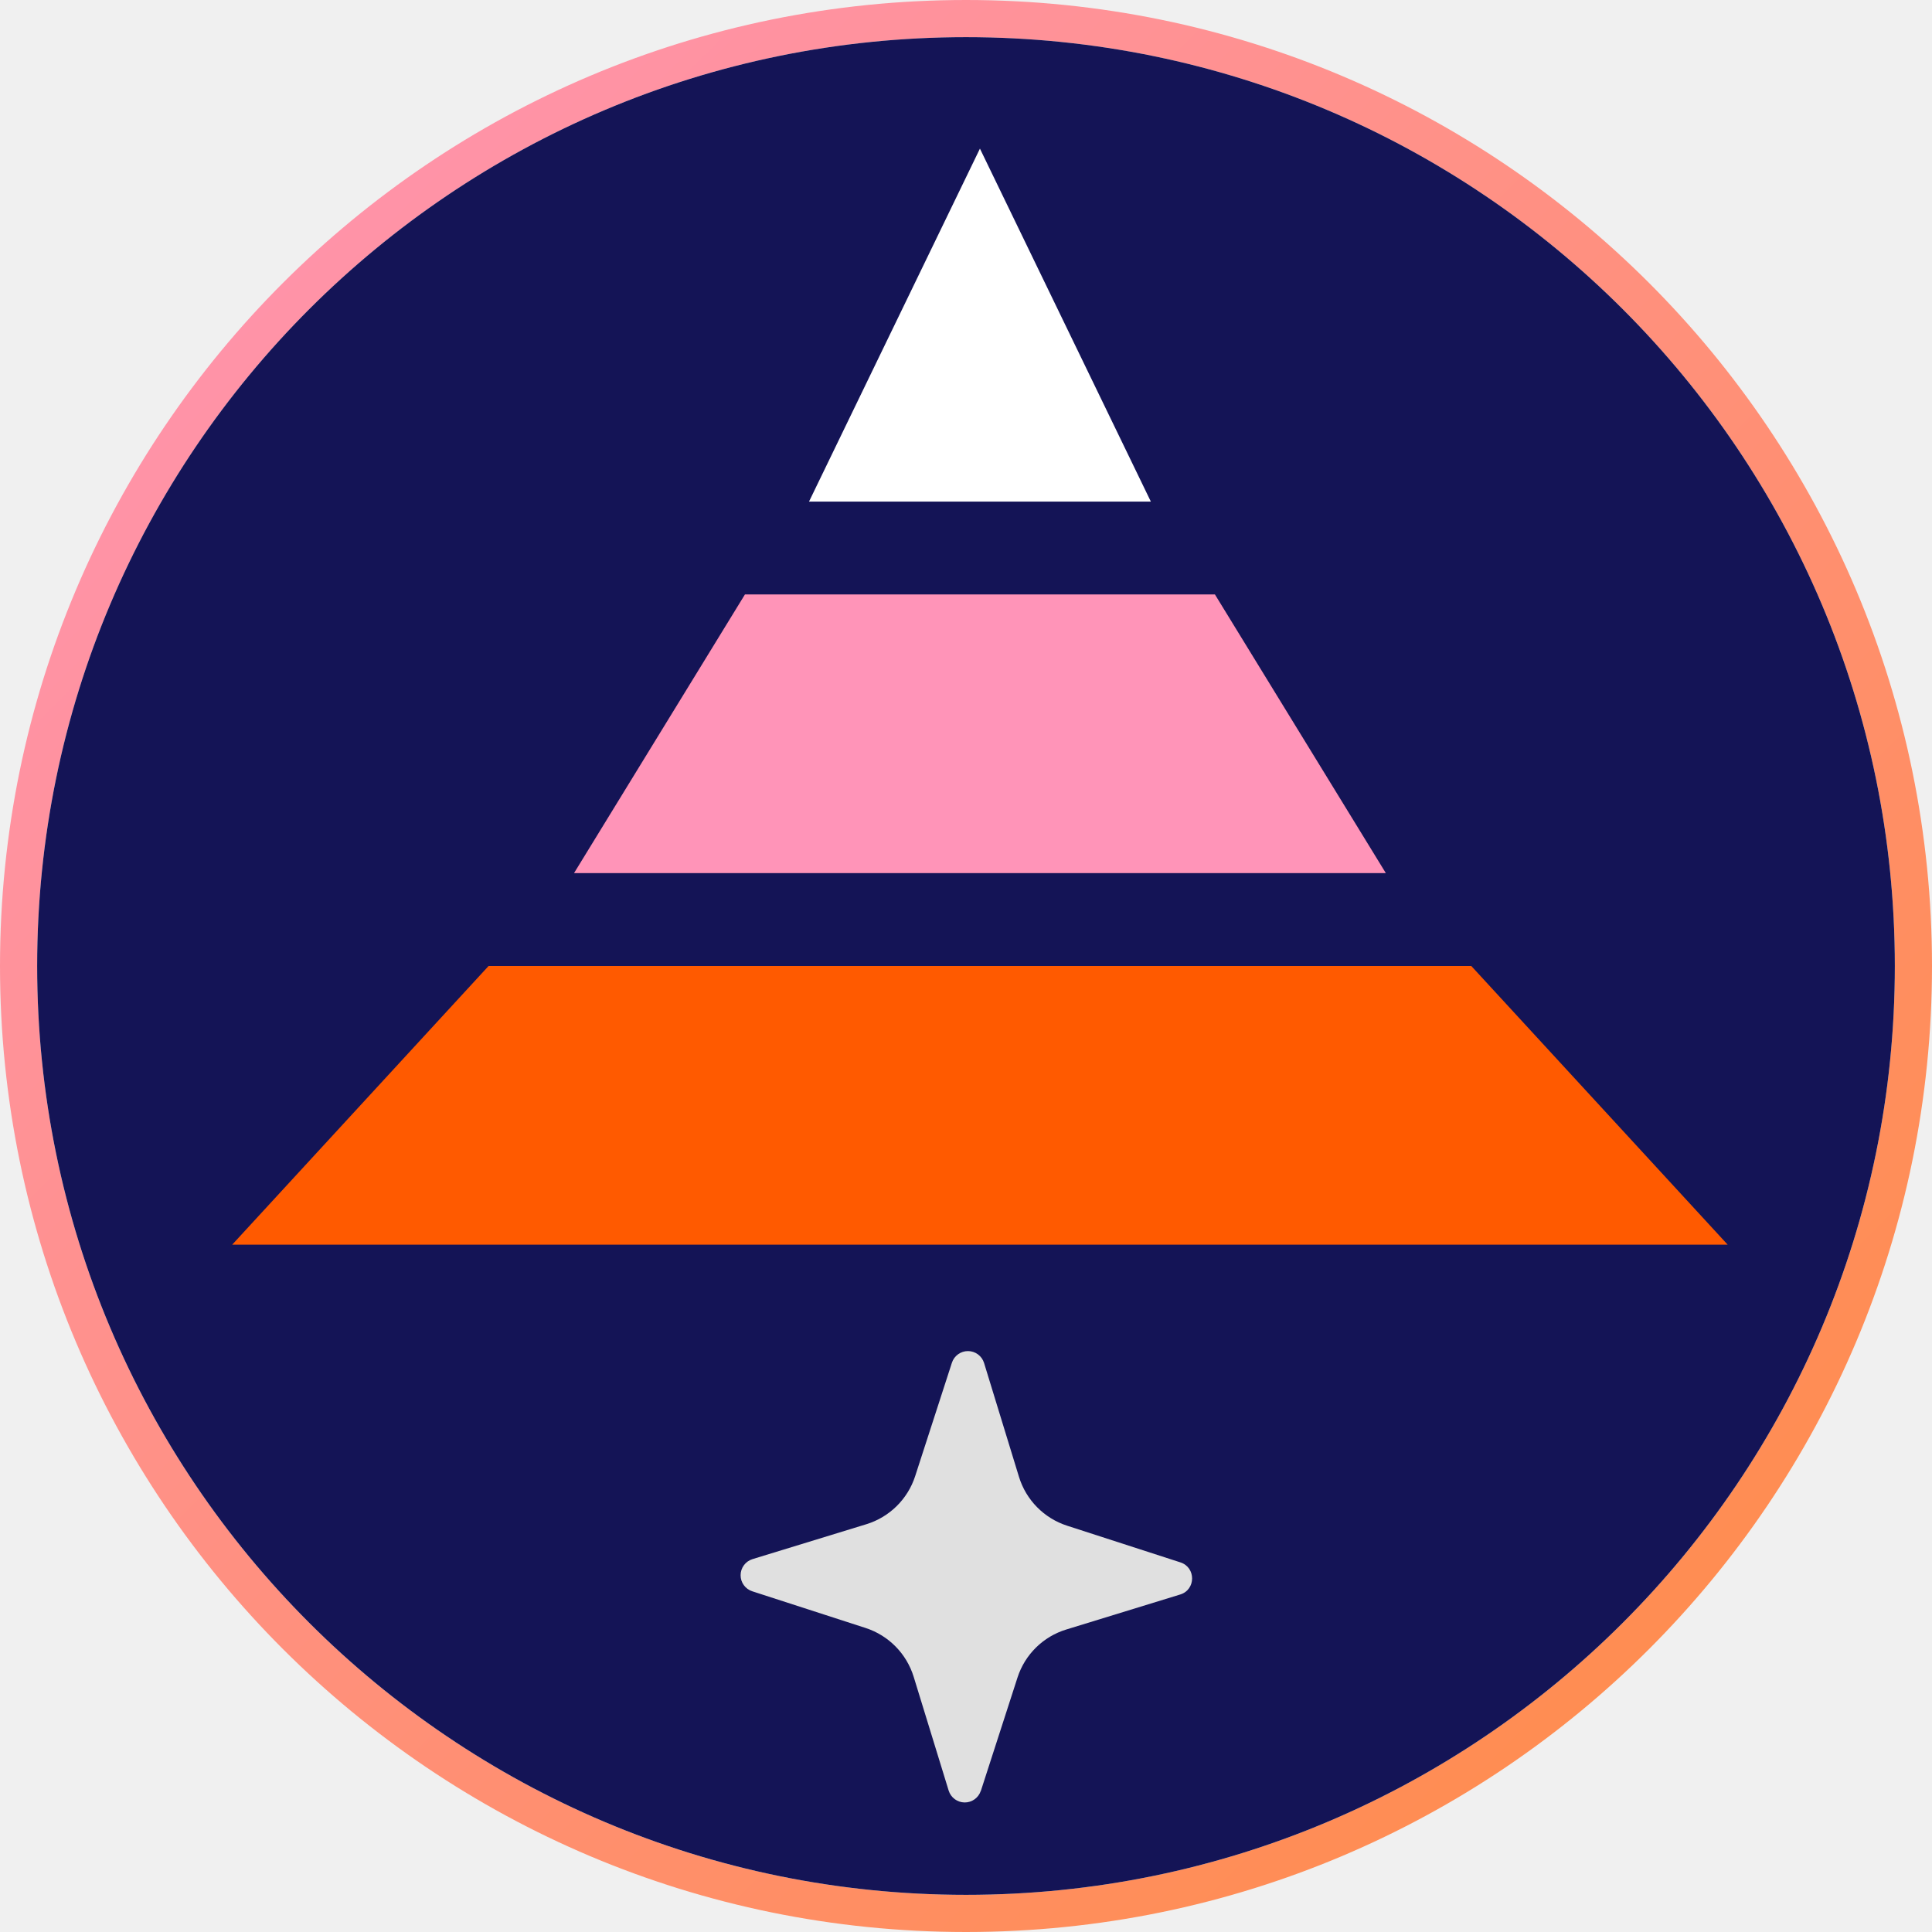
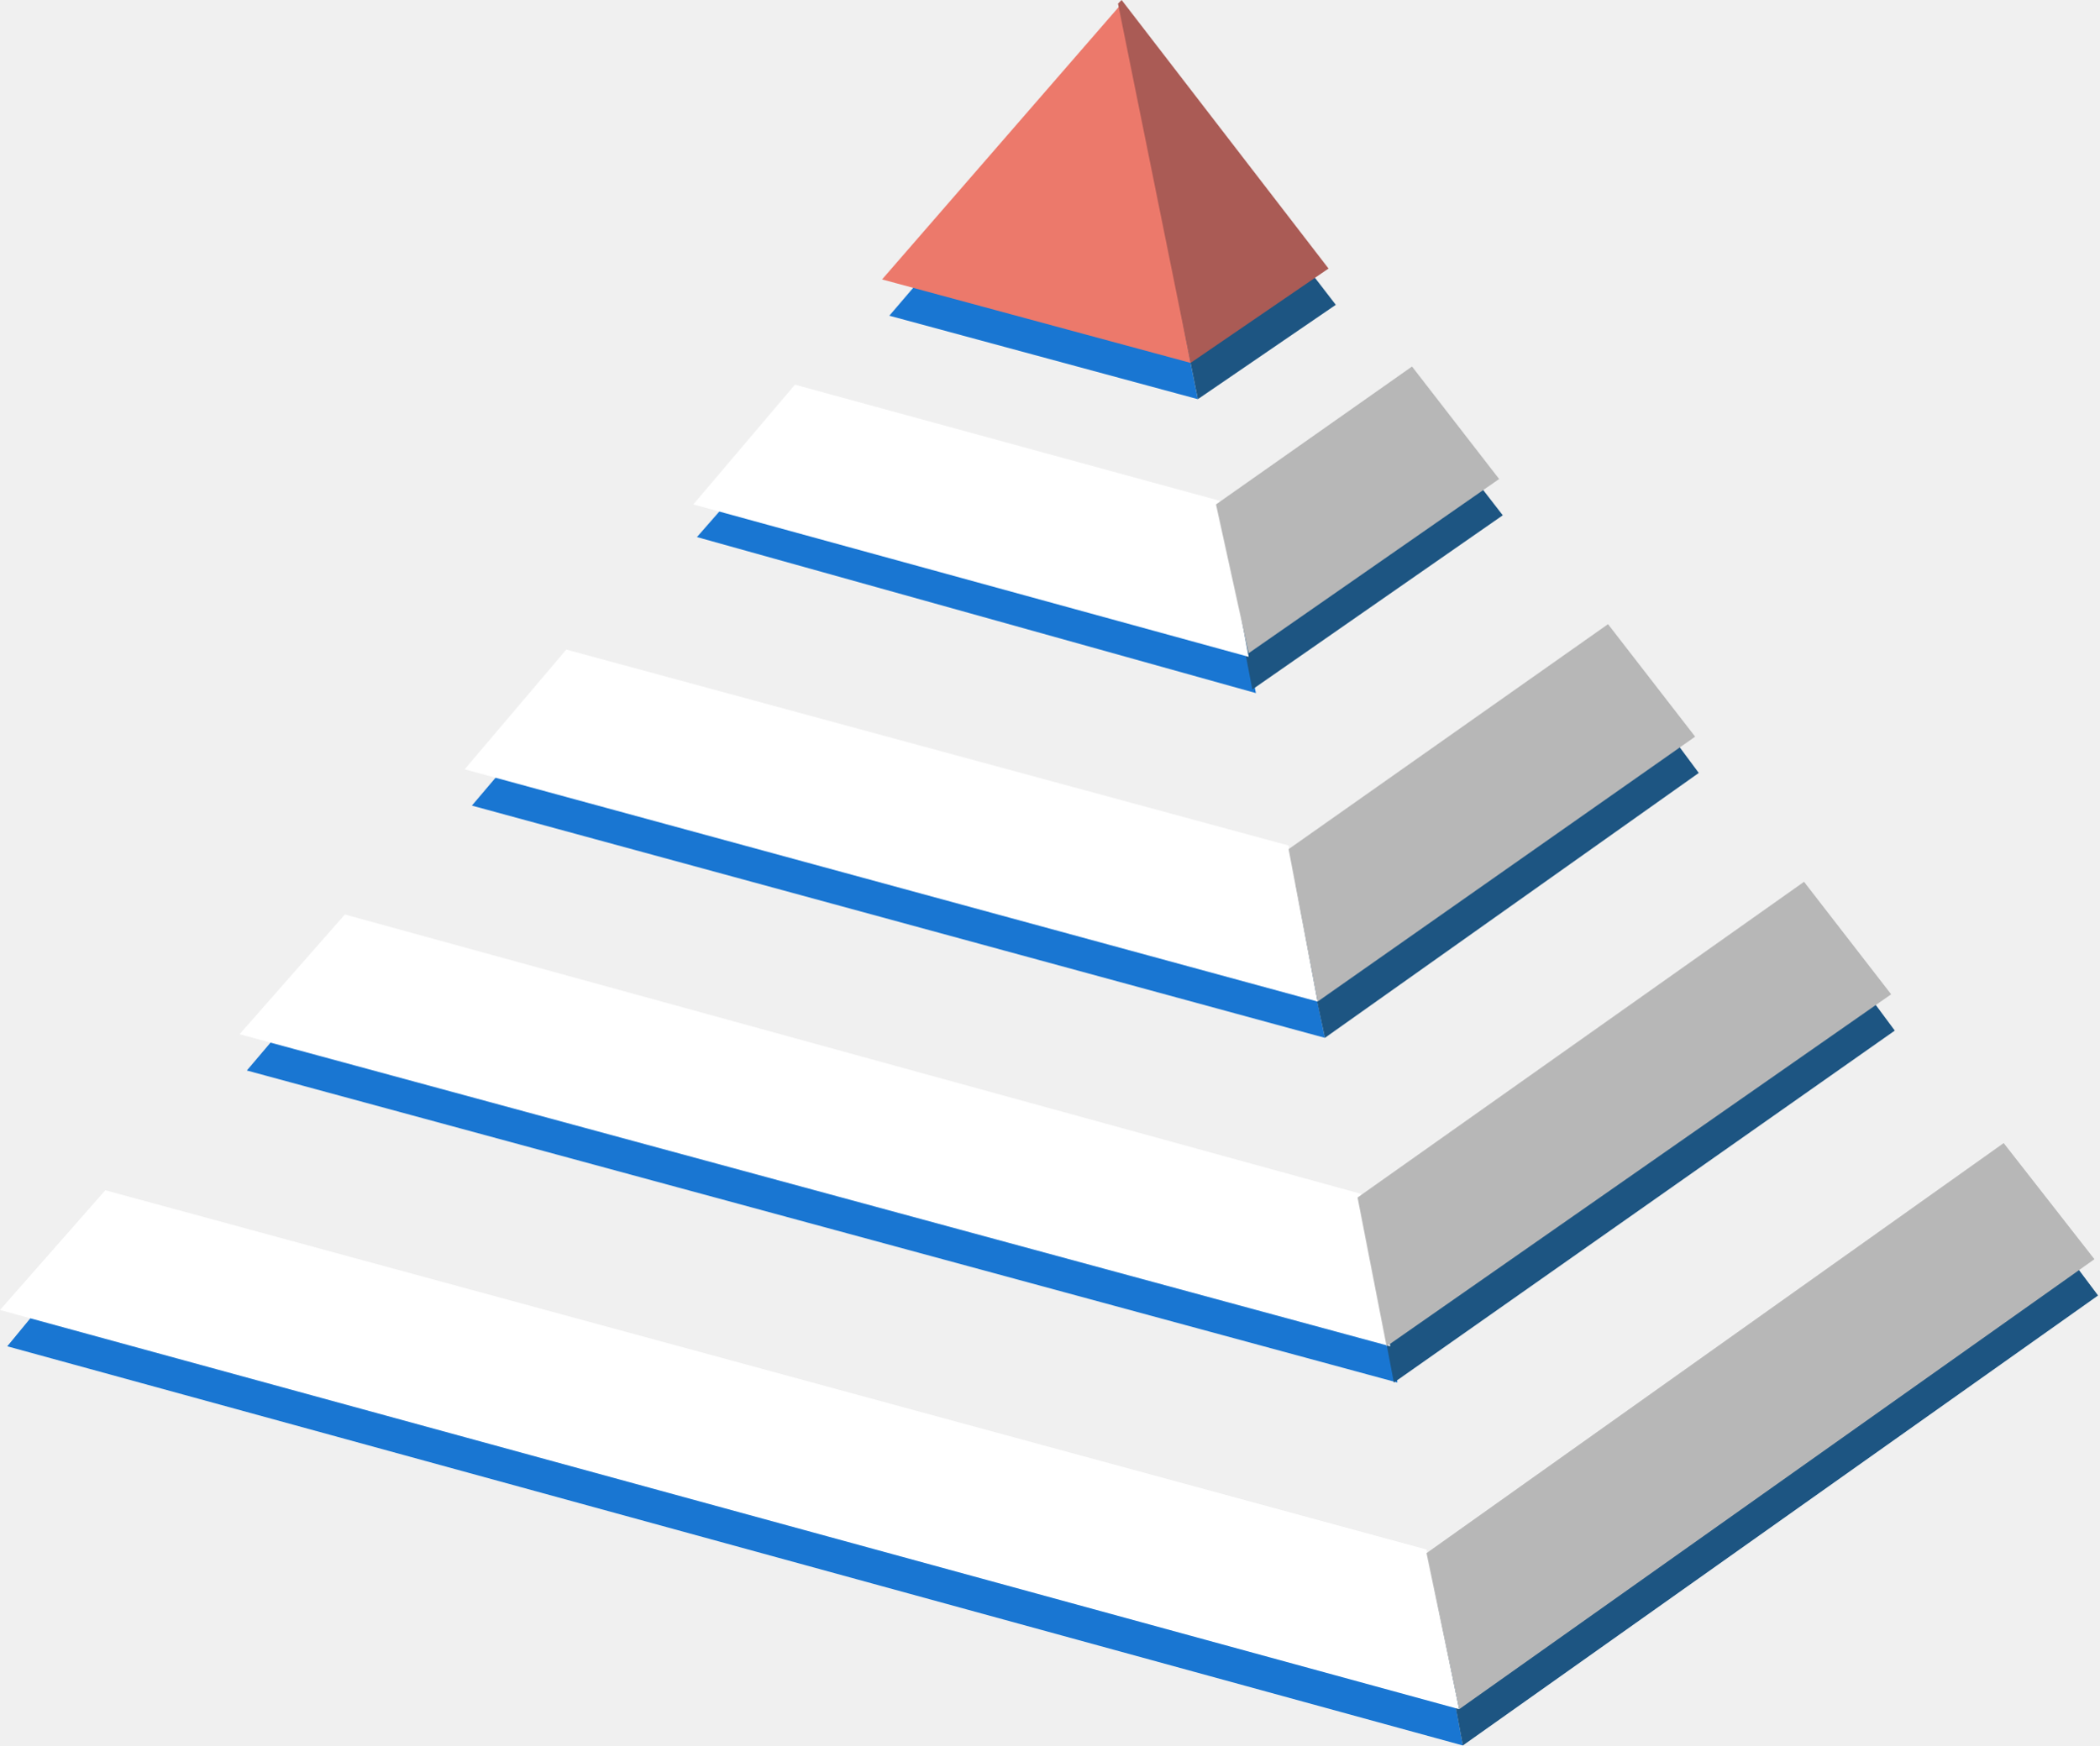
- <svg xmlns="http://www.w3.org/2000/svg" viewBox="23 23 104 104">
-   <defs>
-     <linearGradient id="a" y2="100%">
-       <stop offset="0" stop-color="#FF94B8" />
-       <stop offset="1" stop-color="#FF8C42" />
-     </linearGradient>
-   </defs>
-   <circle cx="75" cy="75" r="51" fill="none" stroke="url(#a)" stroke-width="2" />
-   <circle cx="75" cy="75" r="50" fill="#141456" />
-   <path fill="#FF5A00" d="M35.5 90H116l-13.8-15H49.3z" />
-   <path fill="#FF94B8" d="M53.9 70h43.7l-9.2-15H63.1z" />
-   <path fill="#fff" d="M66.55 50h18.4l-9.2-19z" />
-   <path fill="#E0E0E0" d="m75.8 119.404 1.972-6.1a3.981 3.981 0 0 1 2.628-2.588l6.132-1.884c.848-.26.852-1.456.012-1.728l-6.104-1.976a3.996 3.996 0 0 1-2.588-2.628l-1.88-6.132a.908.908 0 0 0-1.732-.008l-1.976 6.1a3.996 3.996 0 0 1-2.624 2.588l-6.132 1.88a.908.908 0 0 0-.012 1.732l6.104 1.976a4 4 0 0 1 2.584 2.628l1.884 6.128a.908.908 0 0 0 1.728.012z" />
+ <svg xmlns="http://www.w3.org/2000/svg" viewBox="0 0 578.3 481" style="enable-background:new 0 0 578.3 481" xml:space="preserve">
+   <path d="M395 437 30 337 2 371l401 110zm-19-98L96 262l-28 33 317 86zm-20-96-198-54-28 33 235 64zm-19-95-117-32-28 32 154 43zM310 11l-65 76 85 23z" style="fill:#1976d2" />
+   <path d="M554 325 395 438l8 43 175-124zm-55-72-123 86 8 42 138-97zm-54-71-89 62 9 42 103-73zm-55-71-53 37 8 42 69-48zM311 10l-1 1 20 99 38-26z" style="fill:#1d5582" />
+   <path d="M393 427 29 328 0 361l402 110zm-18-98L95 252l-29 33 317 86zm-20-96-199-54-28 33 235 64zm-19-95-117-32-28 33 153 42z" style="fill:#fff" />
+   <path style="fill:#ec796b" d="m309 1-66 76 85 23z" />
+   <path d="M552 315 393 428l9 43 175-124zm-55-72-123 87 8 41 139-97zm-54-71-88 62 8 42 104-73zm-54-71-54 38 9 41 69-48z" style="fill:#b7b7b7" />
+   <path style="fill:#aa5b55" d="m309 0-1 1 20 99 38-26z" />
</svg>
